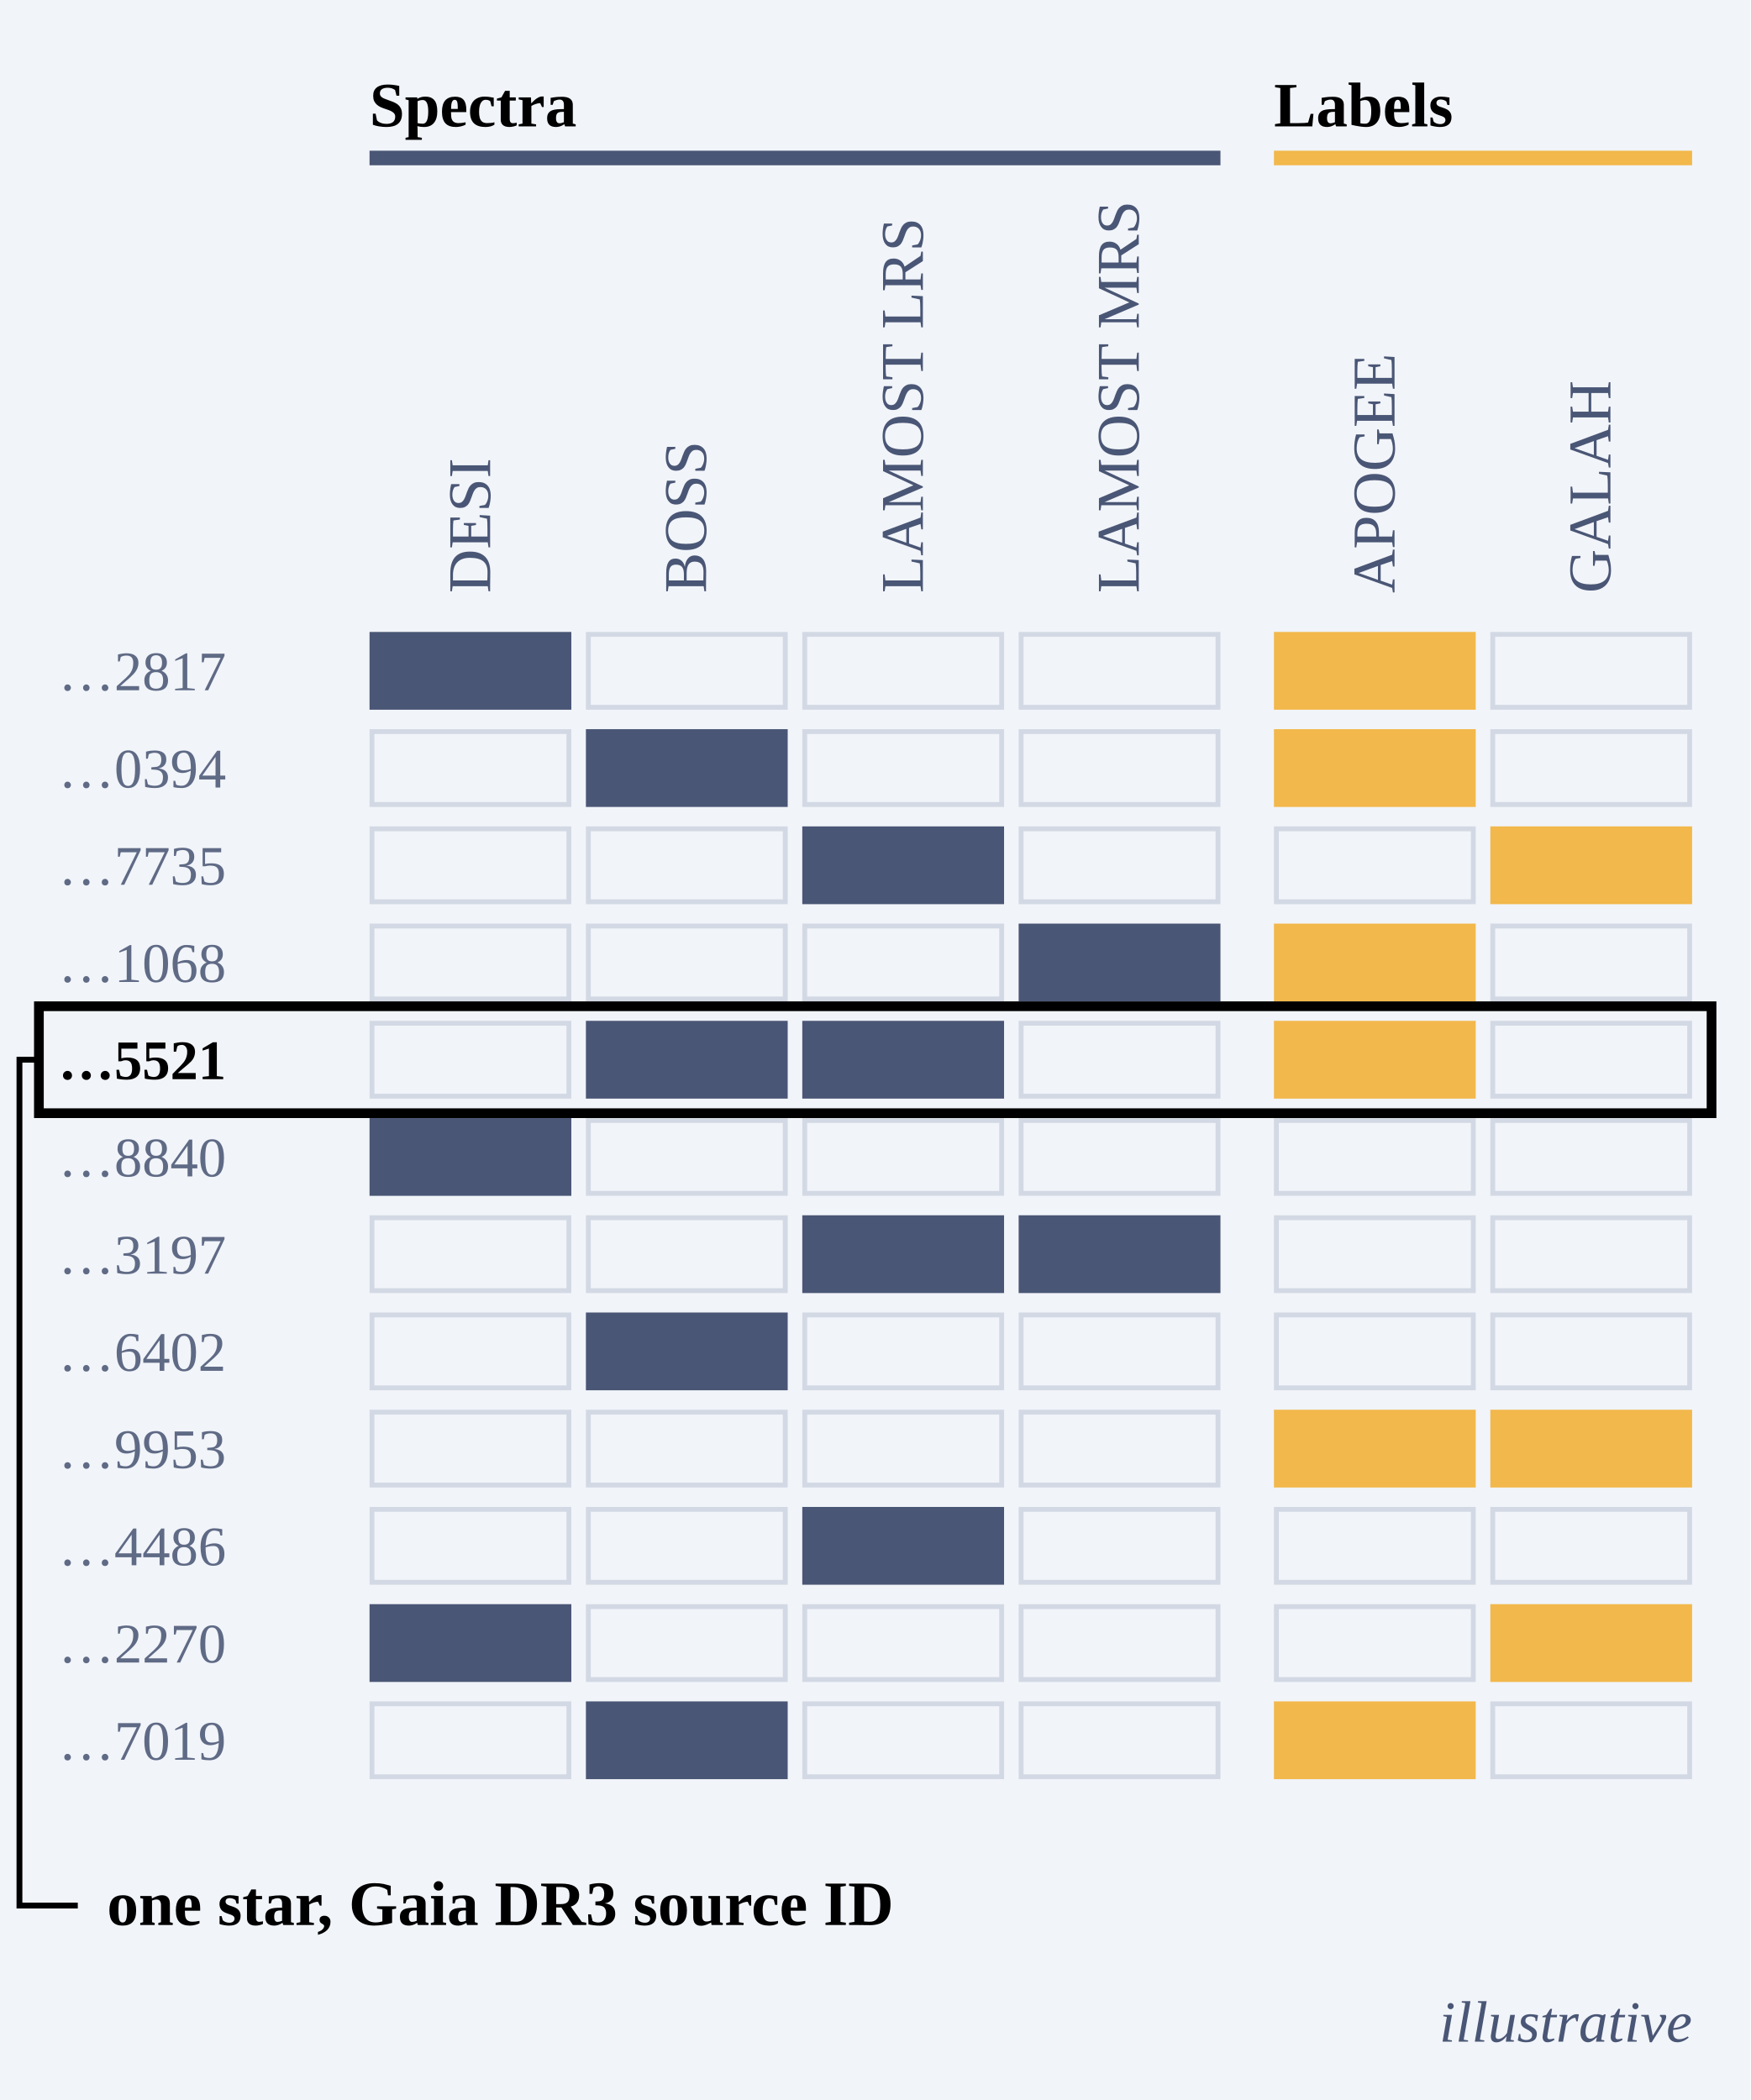
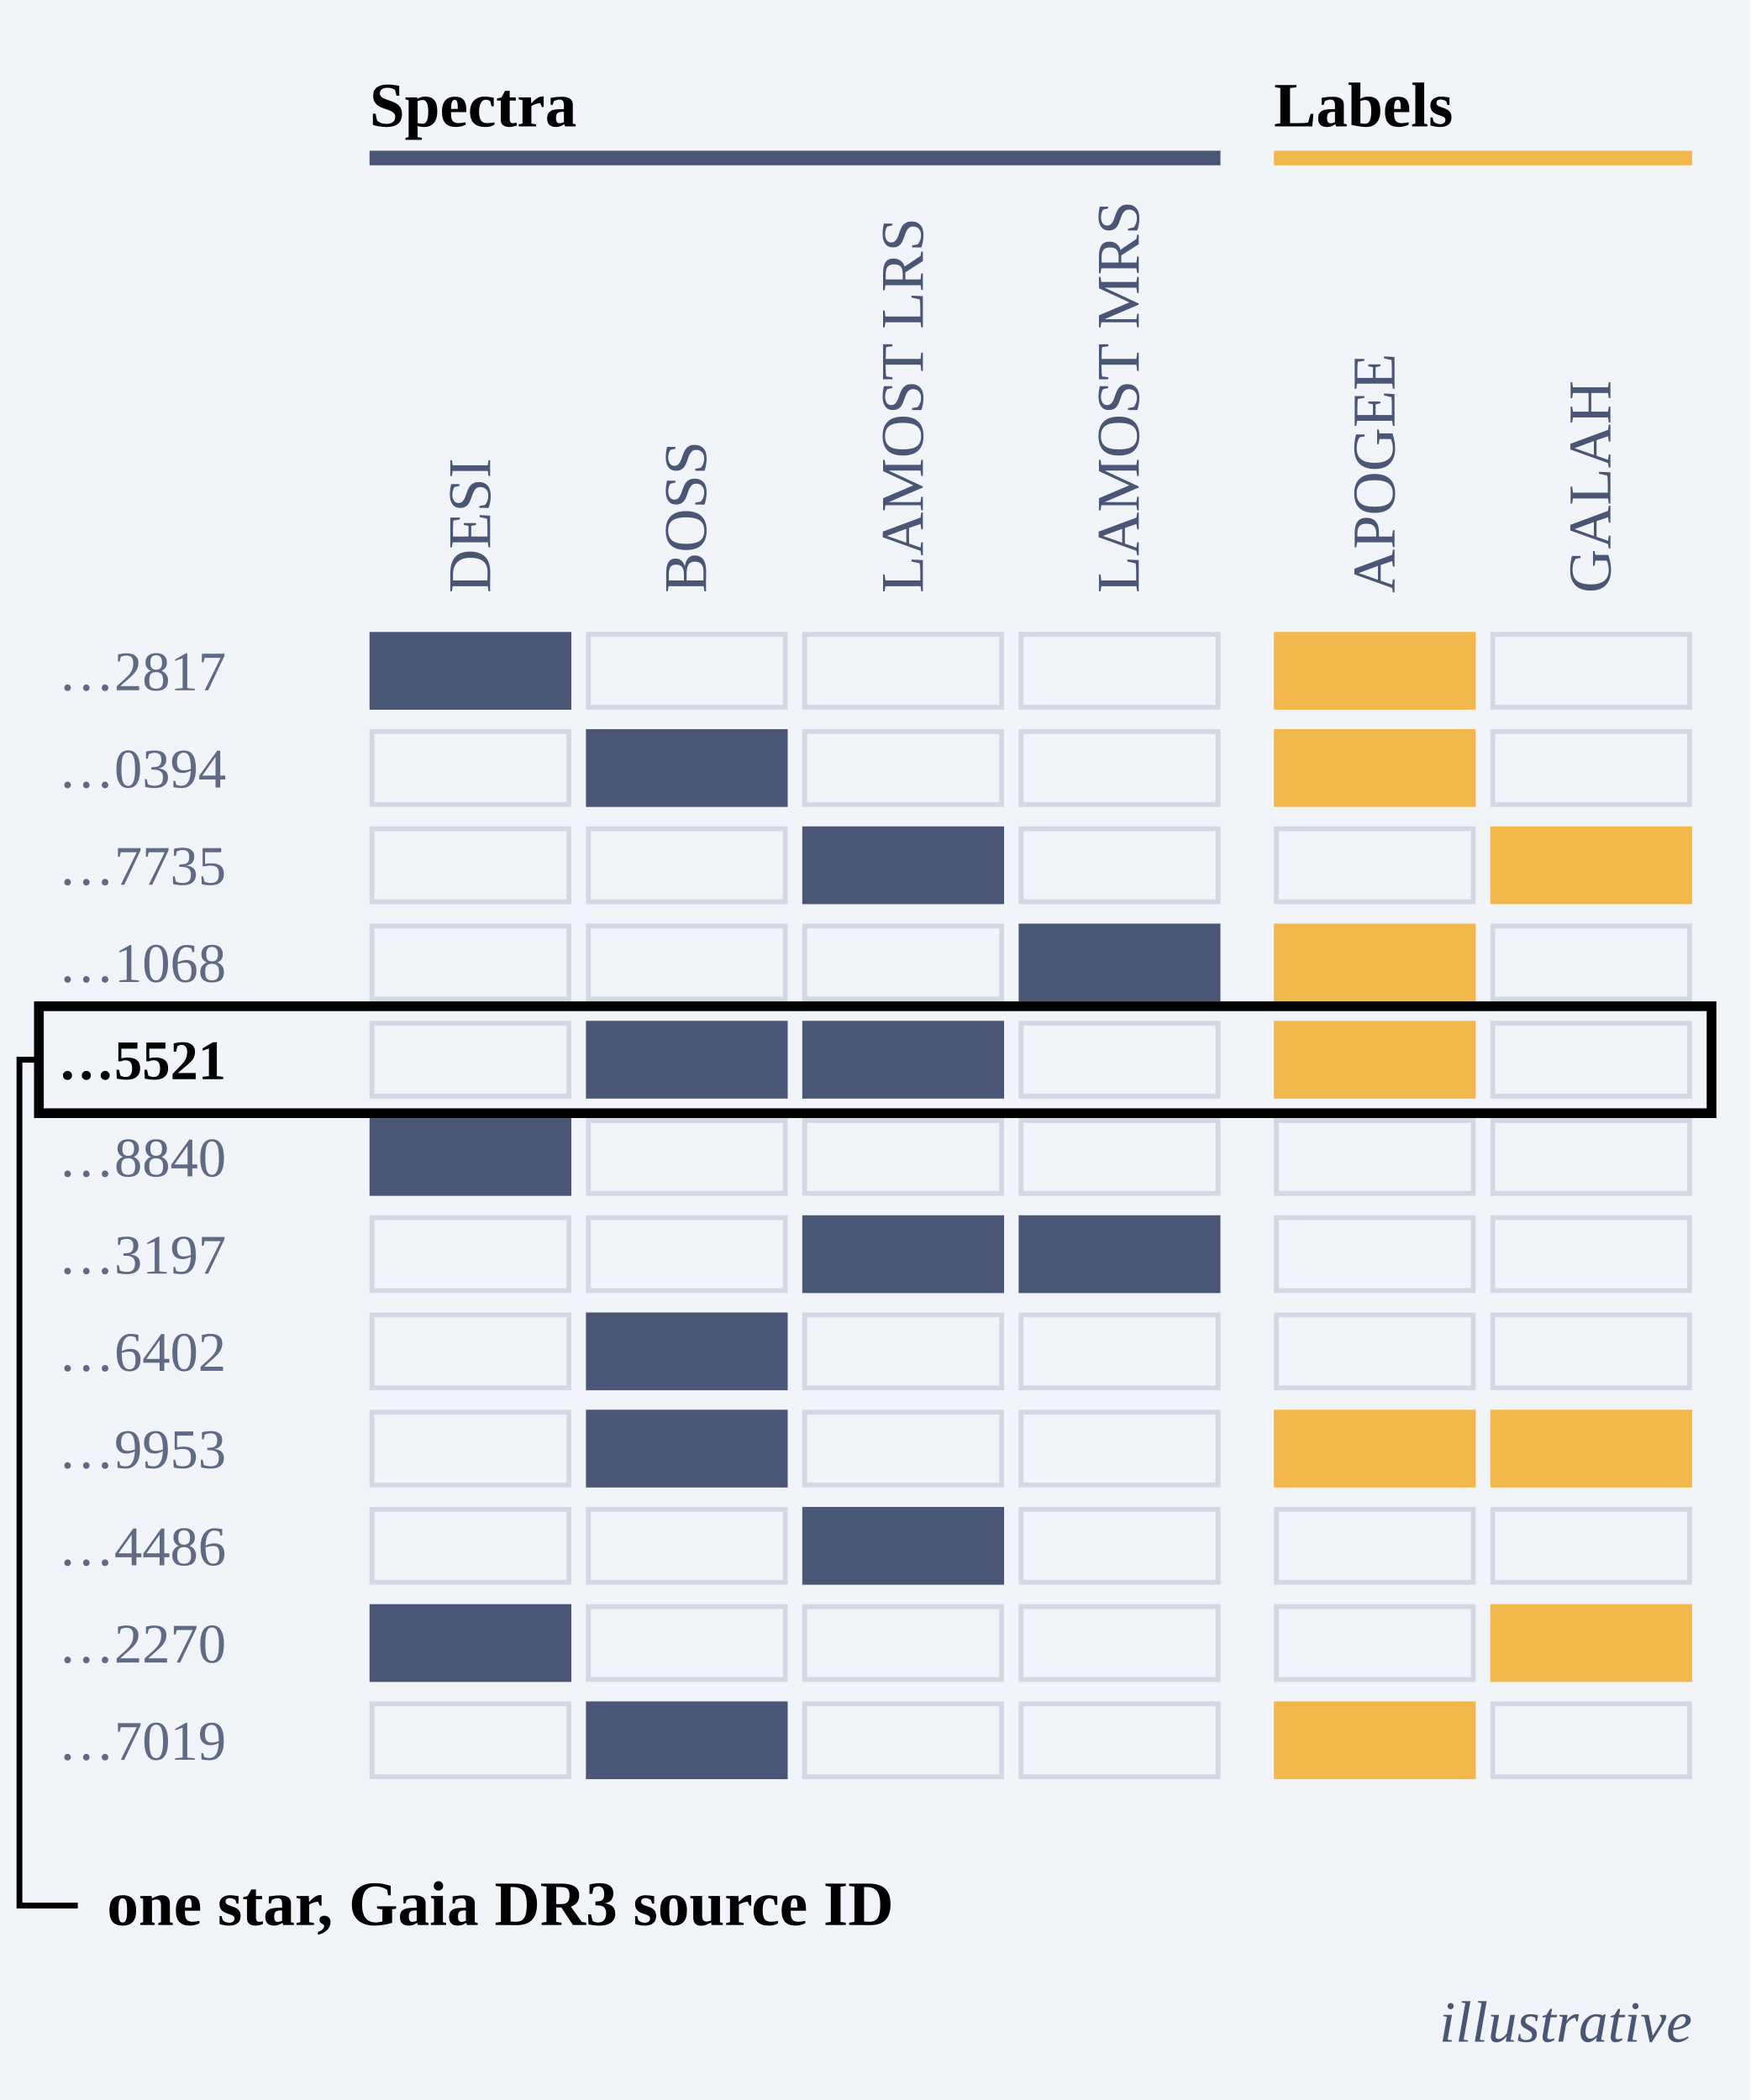
<svg xmlns="http://www.w3.org/2000/svg" class="dfig" viewBox="-12 -12 360 432" width="360" height="432" role="img" aria-labelledby="catn-title">
  <style>
.dfig text { font-family: var(--d-sans, "Hanken Grotesk", "Helvetica Neue", Helvetica, sans-serif); fill: currentColor; stroke: none; }
.dfig .h { font-weight: 700; font-size: 13px; }
.dfig .t { font-size: 12.5px; fill: var(--d-muted, #4A5675); }
.dfig .id { font-family: var(--d-mono, "JetBrains Mono", ui-monospace, monospace); font-size: 11.5px; fill: var(--d-faint, #5F6A85); }
.dfig .idh { font-family: var(--d-mono, "JetBrains Mono", ui-monospace, monospace); font-size: 11.5px; font-weight: 600; }
.dfig .note { font-weight: 600; font-size: 13px; }
.dfig .ill { font-style: italic; font-size: 12px; fill: var(--d-muted, #4A5675); }
.dfig .panel { fill: var(--d-surface, #F1F4F9); }
.dfig .spec { fill: var(--d-muted, #4A5675); }
.dfig .lab { fill: var(--d-gold-fill, #F2B84B); }
.dfig .empty { fill: none; stroke: var(--d-rule, #D3D9E4); stroke-width: 1; }
.dfig .bar-s { fill: var(--d-muted, #4A5675); }
.dfig .bar-l { fill: var(--d-gold-fill, #F2B84B); }
.dfig .hl { fill: none; stroke: currentColor; stroke-width: 2; }
.dfig .lead { fill: none; stroke: currentColor; stroke-width: 1.2; }
</style>
  <rect class="panel" x="-12" y="-12" width="360" height="432" />
  <text class="h" x="64" y="14">Spectra</text>
  <rect class="bar-s" x="64" y="19" width="175" height="3" />
  <text class="h" x="250" y="14">Labels</text>
  <rect class="bar-l" x="250" y="19" width="86" height="3" />
  <text class="t" x="88.8" y="110" transform="rotate(-90 88.8 110)">DESI</text>
  <text class="t" x="133.2" y="110" transform="rotate(-90 133.2 110)">BOSS</text>
  <text class="t" x="177.8" y="110" transform="rotate(-90 177.8 110)">LAMOST LRS</text>
  <text class="t" x="222.2" y="110" transform="rotate(-90 222.2 110)">LAMOST MRS</text>
  <text class="t" x="274.8" y="110" transform="rotate(-90 274.8 110)">APOGEE</text>
  <text class="t" x="319.2" y="110" transform="rotate(-90 319.2 110)">GALAH</text>
  <text class="id" x="0" y="130">…2817</text>
  <rect class="spec" x="64" y="118" width="41.5" height="16" />
  <rect class="empty" x="109" y="118.5" width="40.5" height="15" />
  <rect class="empty" x="153.5" y="118.5" width="40.5" height="15" />
  <rect class="empty" x="198" y="118.5" width="40.5" height="15" />
  <rect class="lab" x="250" y="118" width="41.5" height="16" />
  <rect class="empty" x="295" y="118.5" width="40.5" height="15" />
  <text class="id" x="0" y="150">…0394</text>
  <rect class="empty" x="64.5" y="138.5" width="40.5" height="15" />
  <rect class="spec" x="108.5" y="138" width="41.5" height="16" />
  <rect class="empty" x="153.5" y="138.5" width="40.5" height="15" />
  <rect class="empty" x="198" y="138.5" width="40.5" height="15" />
  <rect class="lab" x="250" y="138" width="41.5" height="16" />
  <rect class="empty" x="295" y="138.5" width="40.5" height="15" />
  <text class="id" x="0" y="170">…7735</text>
  <rect class="empty" x="64.5" y="158.5" width="40.5" height="15" />
  <rect class="empty" x="109" y="158.5" width="40.5" height="15" />
  <rect class="spec" x="153" y="158" width="41.5" height="16" />
  <rect class="empty" x="198" y="158.5" width="40.5" height="15" />
  <rect class="empty" x="250.5" y="158.5" width="40.5" height="15" />
  <rect class="lab" x="294.5" y="158" width="41.5" height="16" />
  <text class="id" x="0" y="190">…1068</text>
  <rect class="empty" x="64.5" y="178.5" width="40.5" height="15" />
  <rect class="empty" x="109" y="178.5" width="40.5" height="15" />
  <rect class="empty" x="153.5" y="178.5" width="40.5" height="15" />
  <rect class="spec" x="197.5" y="178" width="41.5" height="16" />
  <rect class="lab" x="250" y="178" width="41.5" height="16" />
  <rect class="empty" x="295" y="178.5" width="40.5" height="15" />
  <text class="idh" x="0" y="210">…5521</text>
  <rect class="empty" x="64.5" y="198.5" width="40.5" height="15" />
  <rect class="spec" x="108.5" y="198" width="41.5" height="16" />
  <rect class="spec" x="153" y="198" width="41.5" height="16" />
  <rect class="empty" x="198" y="198.5" width="40.5" height="15" />
  <rect class="lab" x="250" y="198" width="41.5" height="16" />
  <rect class="empty" x="295" y="198.5" width="40.5" height="15" />
  <text class="id" x="0" y="230">…8840</text>
  <rect class="spec" x="64" y="218" width="41.5" height="16" />
  <rect class="empty" x="109" y="218.5" width="40.5" height="15" />
  <rect class="empty" x="153.5" y="218.5" width="40.5" height="15" />
  <rect class="empty" x="198" y="218.5" width="40.5" height="15" />
  <rect class="empty" x="250.5" y="218.5" width="40.5" height="15" />
  <rect class="empty" x="295" y="218.5" width="40.5" height="15" />
  <text class="id" x="0" y="250">…3197</text>
  <rect class="empty" x="64.5" y="238.5" width="40.5" height="15" />
  <rect class="empty" x="109" y="238.5" width="40.5" height="15" />
  <rect class="spec" x="153" y="238" width="41.5" height="16" />
  <rect class="spec" x="197.5" y="238" width="41.5" height="16" />
  <rect class="empty" x="250.5" y="238.5" width="40.5" height="15" />
  <rect class="empty" x="295" y="238.5" width="40.5" height="15" />
  <text class="id" x="0" y="270">…6402</text>
  <rect class="empty" x="64.5" y="258.5" width="40.5" height="15" />
  <rect class="spec" x="108.5" y="258" width="41.5" height="16" />
  <rect class="empty" x="153.5" y="258.5" width="40.5" height="15" />
  <rect class="empty" x="198" y="258.5" width="40.5" height="15" />
  <rect class="empty" x="250.5" y="258.5" width="40.5" height="15" />
  <rect class="empty" x="295" y="258.5" width="40.5" height="15" />
  <text class="id" x="0" y="290">…9953</text>
  <rect class="empty" x="64.5" y="278.5" width="40.5" height="15" />
-   <rect class="empty" x="109" y="278.5" width="40.5" height="15" />
+   <rect class="spec" x="108.5" y="278" width="41.5" height="16" />
  <rect class="empty" x="153.5" y="278.5" width="40.5" height="15" />
  <rect class="empty" x="198" y="278.5" width="40.5" height="15" />
  <rect class="lab" x="250" y="278" width="41.5" height="16" />
  <rect class="lab" x="294.5" y="278" width="41.5" height="16" />
  <text class="id" x="0" y="310">…4486</text>
  <rect class="empty" x="64.5" y="298.5" width="40.5" height="15" />
  <rect class="empty" x="109" y="298.5" width="40.5" height="15" />
  <rect class="spec" x="153" y="298" width="41.5" height="16" />
  <rect class="empty" x="198" y="298.5" width="40.5" height="15" />
  <rect class="empty" x="250.5" y="298.5" width="40.5" height="15" />
  <rect class="empty" x="295" y="298.5" width="40.5" height="15" />
  <text class="id" x="0" y="330">…2270</text>
  <rect class="spec" x="64" y="318" width="41.5" height="16" />
  <rect class="empty" x="109" y="318.5" width="40.5" height="15" />
  <rect class="empty" x="153.5" y="318.5" width="40.5" height="15" />
  <rect class="empty" x="198" y="318.5" width="40.5" height="15" />
  <rect class="empty" x="250.5" y="318.5" width="40.5" height="15" />
  <rect class="lab" x="294.5" y="318" width="41.5" height="16" />
  <text class="id" x="0" y="350">…7019</text>
  <rect class="empty" x="64.5" y="338.5" width="40.5" height="15" />
  <rect class="spec" x="108.5" y="338" width="41.5" height="16" />
  <rect class="empty" x="153.5" y="338.5" width="40.5" height="15" />
  <rect class="empty" x="198" y="338.5" width="40.5" height="15" />
  <rect class="lab" x="250" y="338" width="41.5" height="16" />
  <rect class="empty" x="295" y="338.5" width="40.5" height="15" />
  <rect class="hl" x="-4" y="195" width="344" height="22" />
  <path class="lead" d="M-4 206.0H-8V380H4" />
  <text class="note" x="10" y="384">one star, Gaia DR3 source ID</text>
  <text class="ill" x="336" y="408" text-anchor="end">illustrative</text>
</svg>
